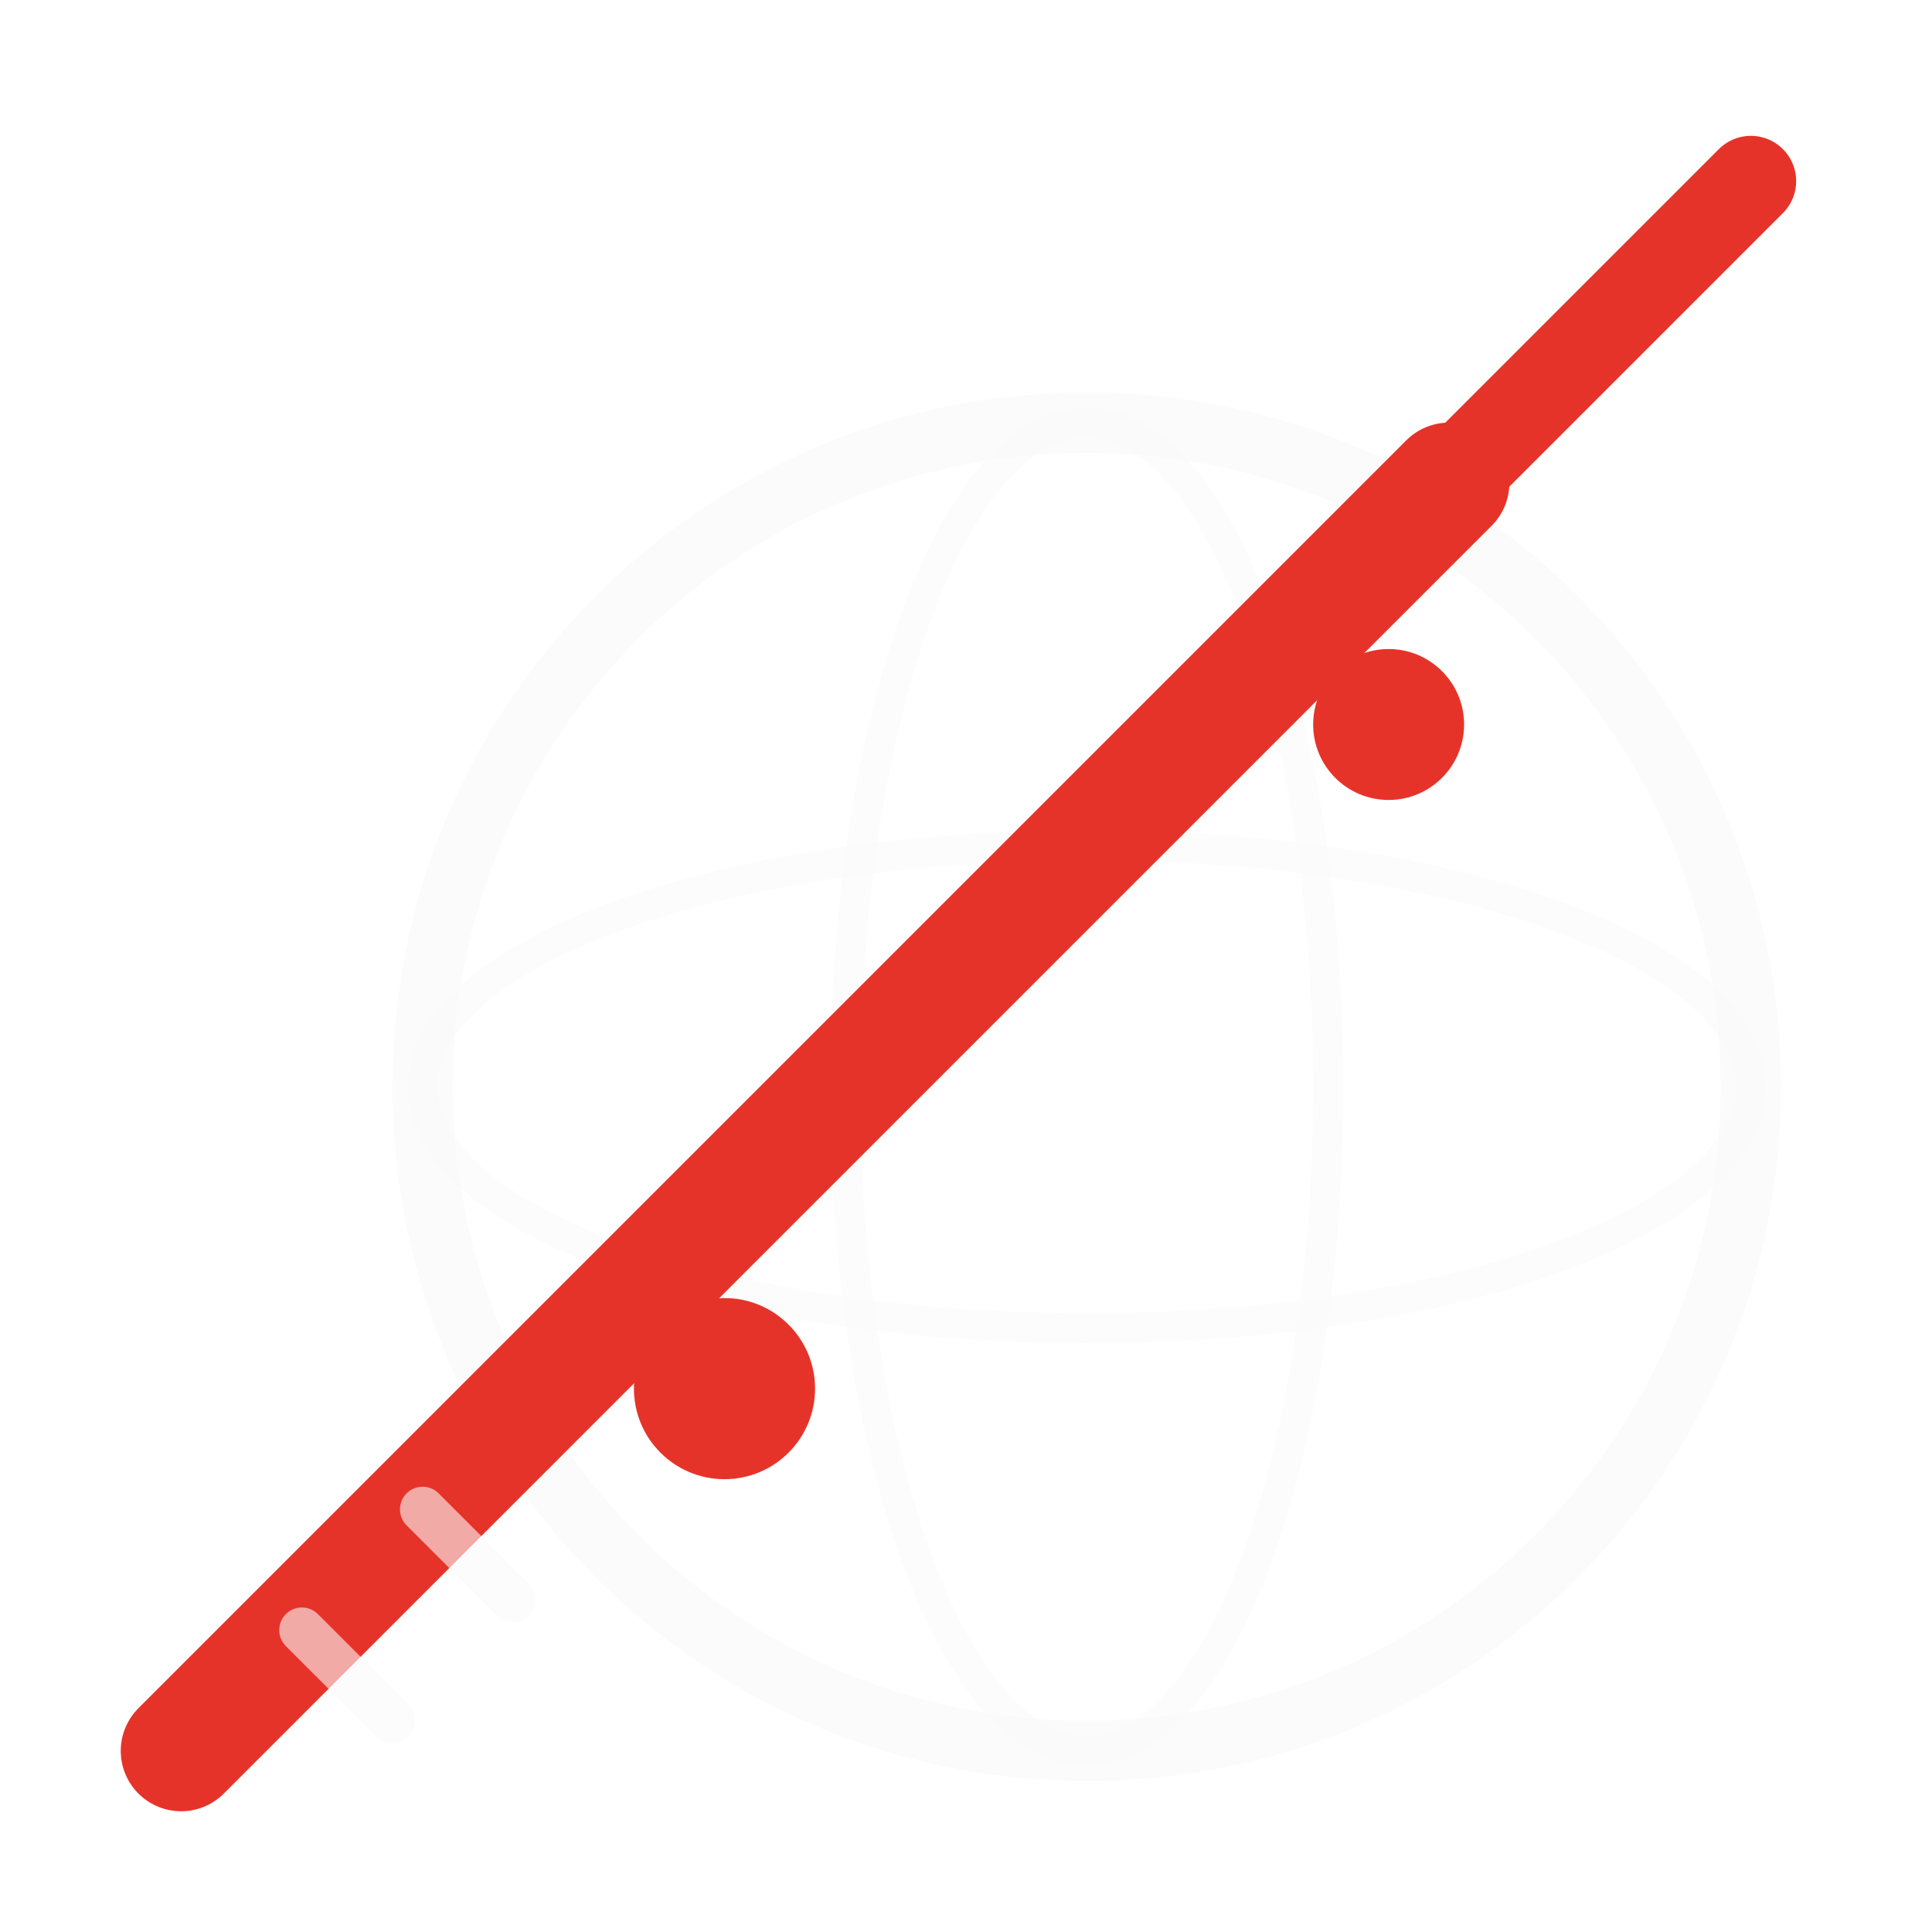
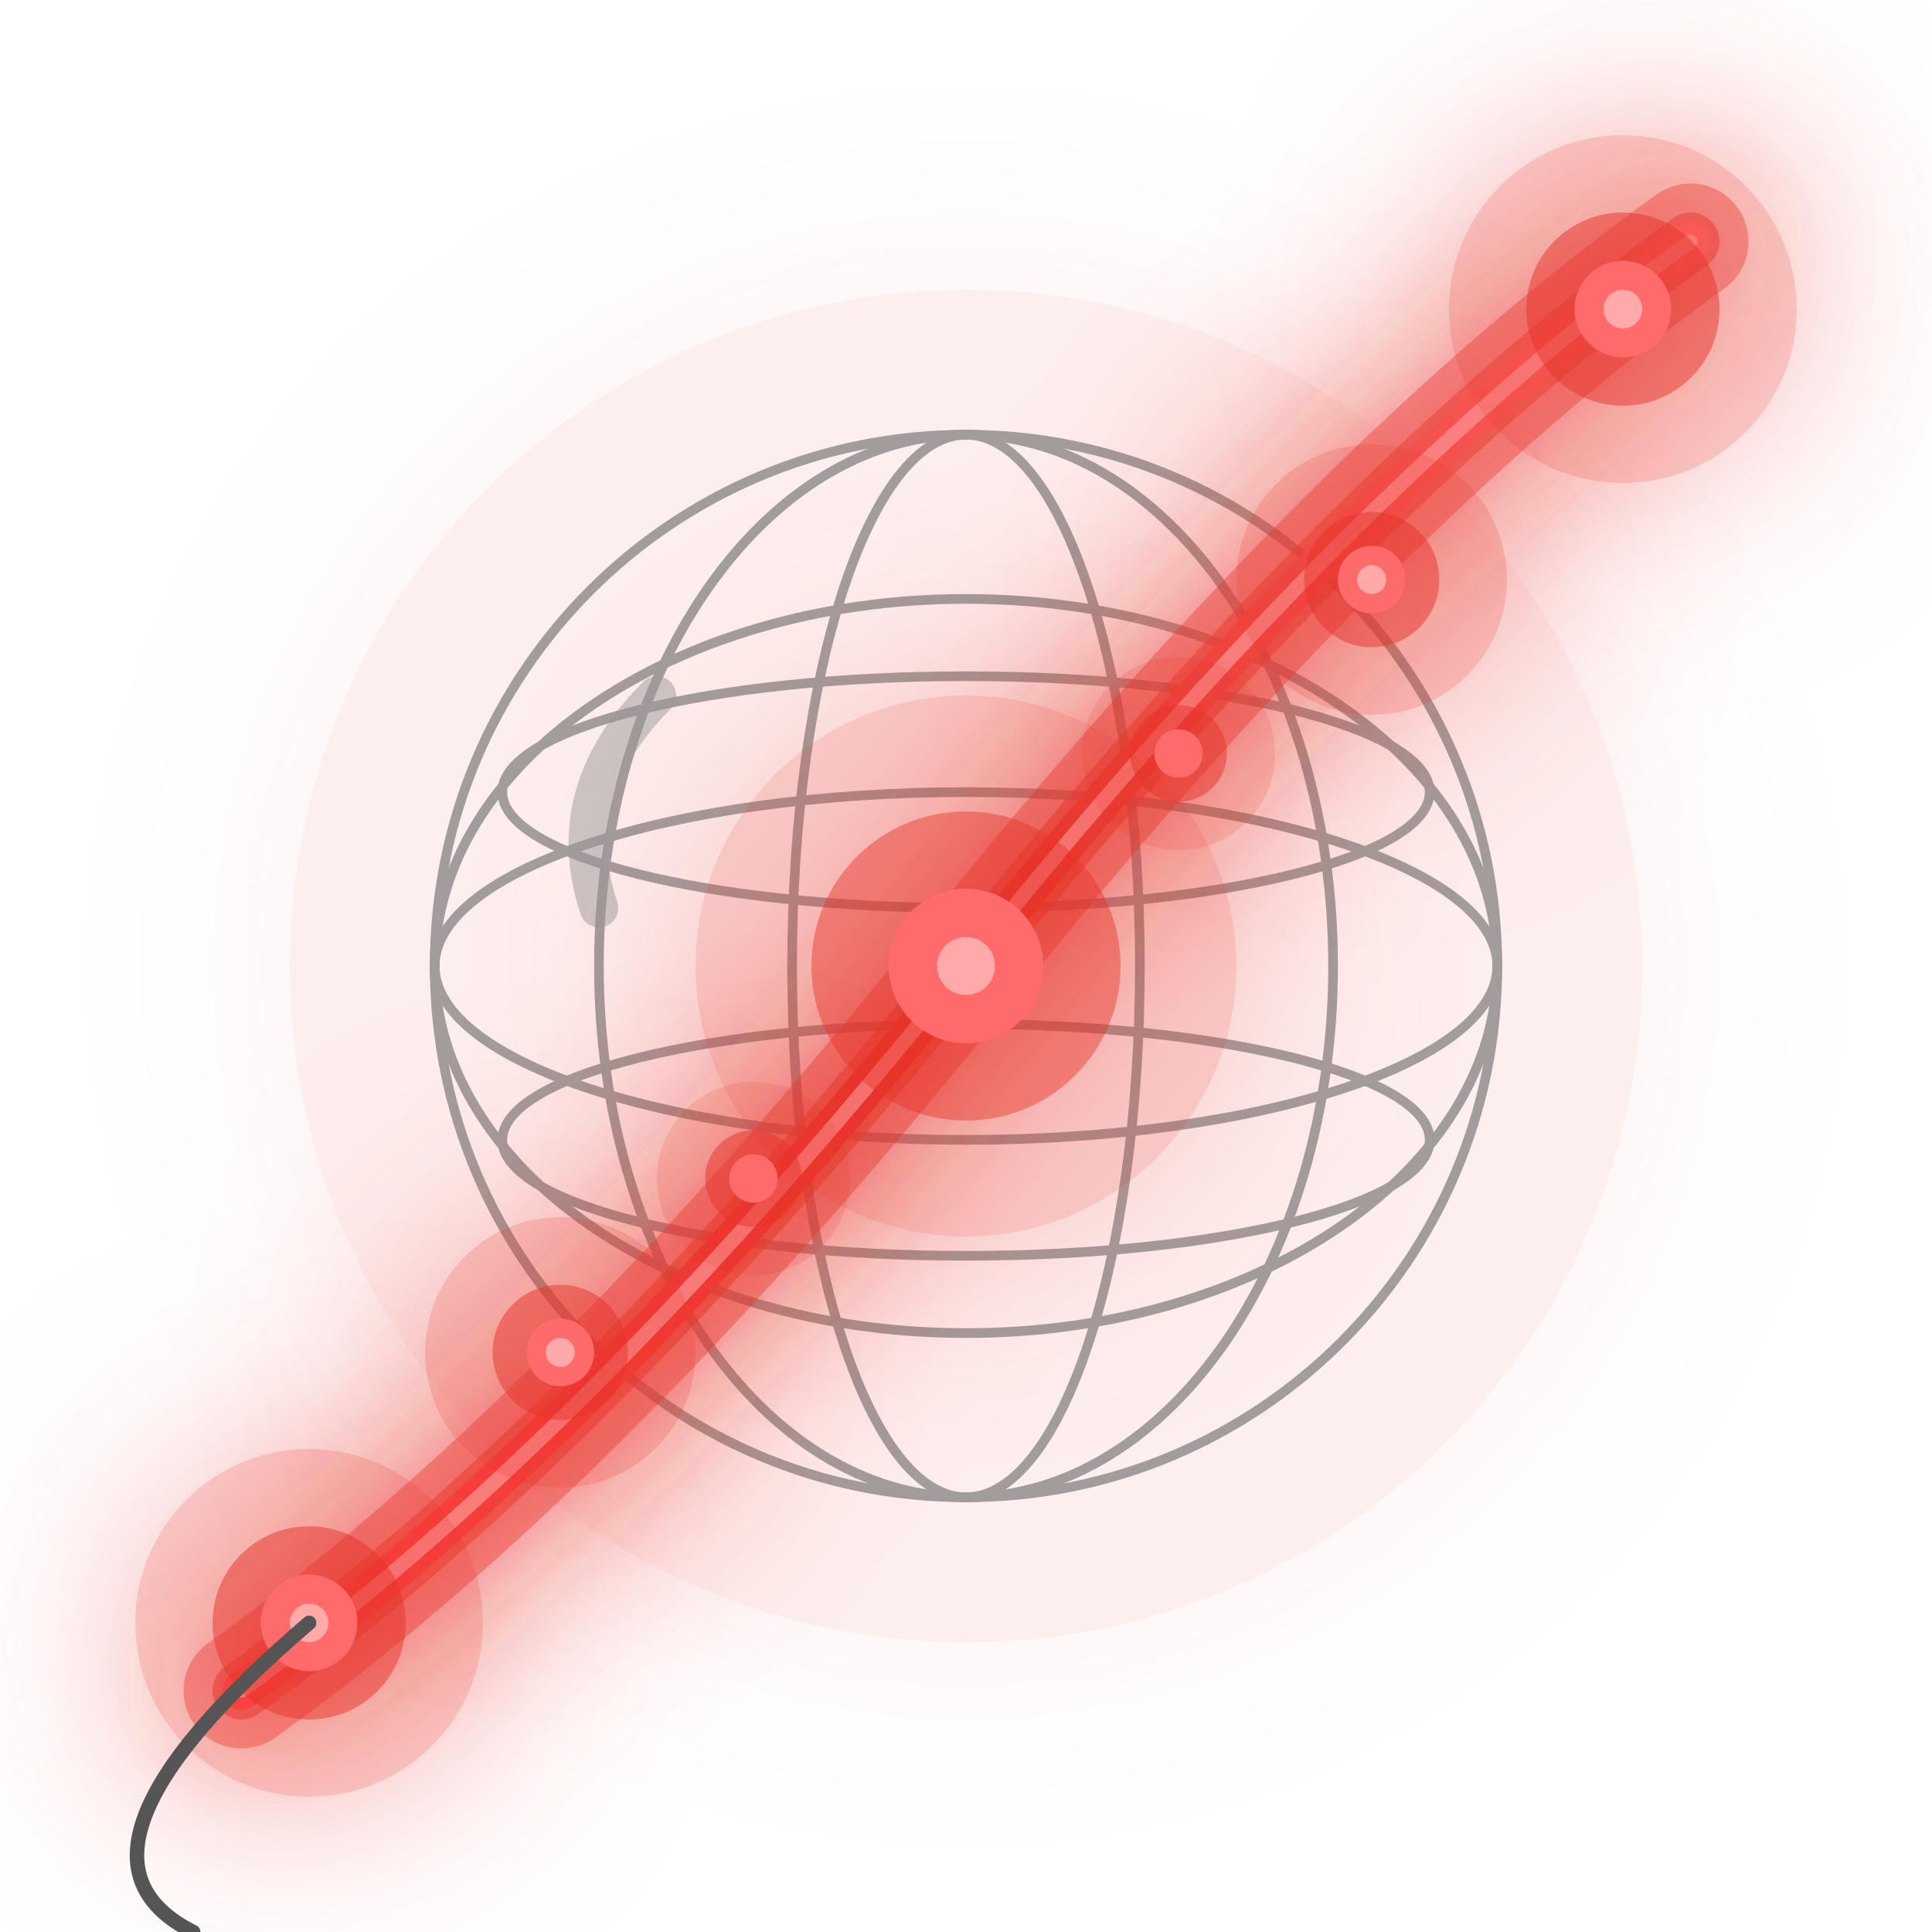
- <svg xmlns="http://www.w3.org/2000/svg" width="64" height="64" viewBox="0 0 64 64" fill="none">
-   <circle cx="36" cy="36" r="22" stroke="#FAFAFA" stroke-width="2" fill="none" opacity="0.7" />
-   <ellipse cx="36" cy="36" rx="22" ry="8" stroke="#FAFAFA" stroke-width="1" fill="none" opacity="0.5" />
-   <ellipse cx="36" cy="36" rx="8" ry="22" stroke="#FAFAFA" stroke-width="1" fill="none" opacity="0.5" />
-   <line x1="6" y1="58" x2="48" y2="16" stroke="#E63329" stroke-width="4" stroke-linecap="round" />
-   <line x1="48" y1="16" x2="58" y2="6" stroke="#E63329" stroke-width="3" stroke-linecap="round" />
-   <circle cx="24" cy="46" r="3" fill="#E63329" />
-   <circle cx="46" cy="24" r="2.5" fill="#E63329" />
-   <line x1="10" y1="54" x2="13" y2="57" stroke="#FAFAFA" stroke-width="1.5" stroke-linecap="round" opacity="0.6" />
-   <line x1="14" y1="50" x2="17" y2="53" stroke="#FAFAFA" stroke-width="1.5" stroke-linecap="round" opacity="0.6" />
+ <svg xmlns="http://www.w3.org/2000/svg" viewBox="0 0 200 200" fill="none">
+   <defs>
+     <linearGradient id="rayGlow" x1="0%" y1="100%" x2="100%" y2="0%">
+       <stop offset="0%" stop-color="#ff4444" />
+       <stop offset="50%" stop-color="#e63329" />
+       <stop offset="100%" stop-color="#ff6666" />
+     </linearGradient>
+     <filter id="glow" x="-50%" y="-50%" width="200%" height="200%">
+       <feGaussianBlur stdDeviation="5" result="blur" />
+       <feMerge>
+         <feMergeNode in="blur" />
+         <feMergeNode in="SourceGraphic" />
+       </feMerge>
+     </filter>
+     <filter id="softGlow" x="-100%" y="-100%" width="300%" height="300%">
+       <feGaussianBlur stdDeviation="8" result="blur" />
+       <feMerge>
+         <feMergeNode in="blur" />
+         <feMergeNode in="SourceGraphic" />
+       </feMerge>
+     </filter>
+     <filter id="bigGlow" x="-150%" y="-150%" width="400%" height="400%">
+       <feGaussianBlur stdDeviation="12" result="blur" />
+       <feMerge>
+         <feMergeNode in="blur" />
+         <feMergeNode in="SourceGraphic" />
+       </feMerge>
+     </filter>
+   </defs>
+   <circle cx="100" cy="100" r="70" fill="#e63329" opacity="0.08" filter="url(#bigGlow)" />
+   <g stroke="#666" stroke-width="1" fill="none" opacity="0.6">
+     <circle cx="100" cy="100" r="55" />
+     <ellipse cx="100" cy="100" rx="55" ry="18" />
+     <ellipse cx="100" cy="100" rx="55" ry="38" />
+     <ellipse cx="100" cy="82" rx="48" ry="12" />
+     <ellipse cx="100" cy="118" rx="48" ry="12" />
+     <ellipse cx="100" cy="100" rx="18" ry="55" />
+     <ellipse cx="100" cy="100" rx="38" ry="55" />
+   </g>
+   <path d="M68 72 Q58 82 62 94" stroke="#999" stroke-width="4" stroke-linecap="round" fill="none" opacity="0.5" />
+   <g filter="url(#bigGlow)">
+     <path d="M25 175 Q60 150 100 100 Q140 50 175 25" stroke="#e63329" stroke-width="12" stroke-linecap="round" fill="none" opacity="0.4" />
+   </g>
+   <g filter="url(#softGlow)">
+     <path d="M25 175 Q60 150 100 100 Q140 50 175 25" stroke="#e63329" stroke-width="6" stroke-linecap="round" fill="none" opacity="0.5" />
+   </g>
+   <g filter="url(#glow)">
+     <path d="M25 175 Q60 150 100 100 Q140 50 175 25" stroke="url(#rayGlow)" stroke-width="4" stroke-linecap="round" fill="none" />
+   </g>
+   <path d="M25 175 Q60 150 100 100 Q140 50 175 25" stroke="#ff9999" stroke-width="1.5" stroke-linecap="round" fill="none" opacity="0.8" />
+   <circle cx="32" cy="168" r="18" fill="#e63329" opacity="0.25" filter="url(#bigGlow)" />
+   <circle cx="32" cy="168" r="10" fill="#e63329" opacity="0.5" />
+   <circle cx="32" cy="168" r="5" fill="#ff6b6b" />
+   <circle cx="32" cy="168" r="2" fill="#ffaaaa" />
+   <circle cx="58" cy="140" r="14" fill="#e63329" opacity="0.25" filter="url(#bigGlow)" />
+   <circle cx="58" cy="140" r="7" fill="#e63329" opacity="0.5" />
+   <circle cx="58" cy="140" r="3.5" fill="#ff6b6b" />
+   <circle cx="58" cy="140" r="1.5" fill="#ffaaaa" />
+   <circle cx="100" cy="100" r="28" fill="#e63329" opacity="0.2" filter="url(#bigGlow)" />
+   <circle cx="100" cy="100" r="16" fill="#e63329" opacity="0.45" />
+   <circle cx="100" cy="100" r="8" fill="#ff6b6b" />
+   <circle cx="100" cy="100" r="3" fill="#ffaaaa" />
+   <circle cx="142" cy="60" r="14" fill="#e63329" opacity="0.25" filter="url(#bigGlow)" />
+   <circle cx="142" cy="60" r="7" fill="#e63329" opacity="0.5" />
+   <circle cx="142" cy="60" r="3.5" fill="#ff6b6b" />
+   <circle cx="142" cy="60" r="1.5" fill="#ffaaaa" />
+   <circle cx="168" cy="32" r="18" fill="#e63329" opacity="0.25" filter="url(#bigGlow)" />
+   <circle cx="168" cy="32" r="10" fill="#e63329" opacity="0.5" />
+   <circle cx="168" cy="32" r="5" fill="#ff6b6b" />
+   <circle cx="168" cy="32" r="2" fill="#ffaaaa" />
+   <circle cx="78" cy="122" r="10" fill="#e63329" opacity="0.2" filter="url(#softGlow)" />
+   <circle cx="78" cy="122" r="5" fill="#e63329" opacity="0.5" />
+   <circle cx="78" cy="122" r="2.5" fill="#ff6b6b" />
+   <circle cx="122" cy="78" r="10" fill="#e63329" opacity="0.2" filter="url(#softGlow)" />
+   <circle cx="122" cy="78" r="5" fill="#e63329" opacity="0.5" />
+   <circle cx="122" cy="78" r="2.5" fill="#ff6b6b" />
+   <path d="M32 168 Q18 180 15 188 Q12 196 20 200" stroke="#555" stroke-width="1.5" fill="none" stroke-linecap="round" />
</svg>
